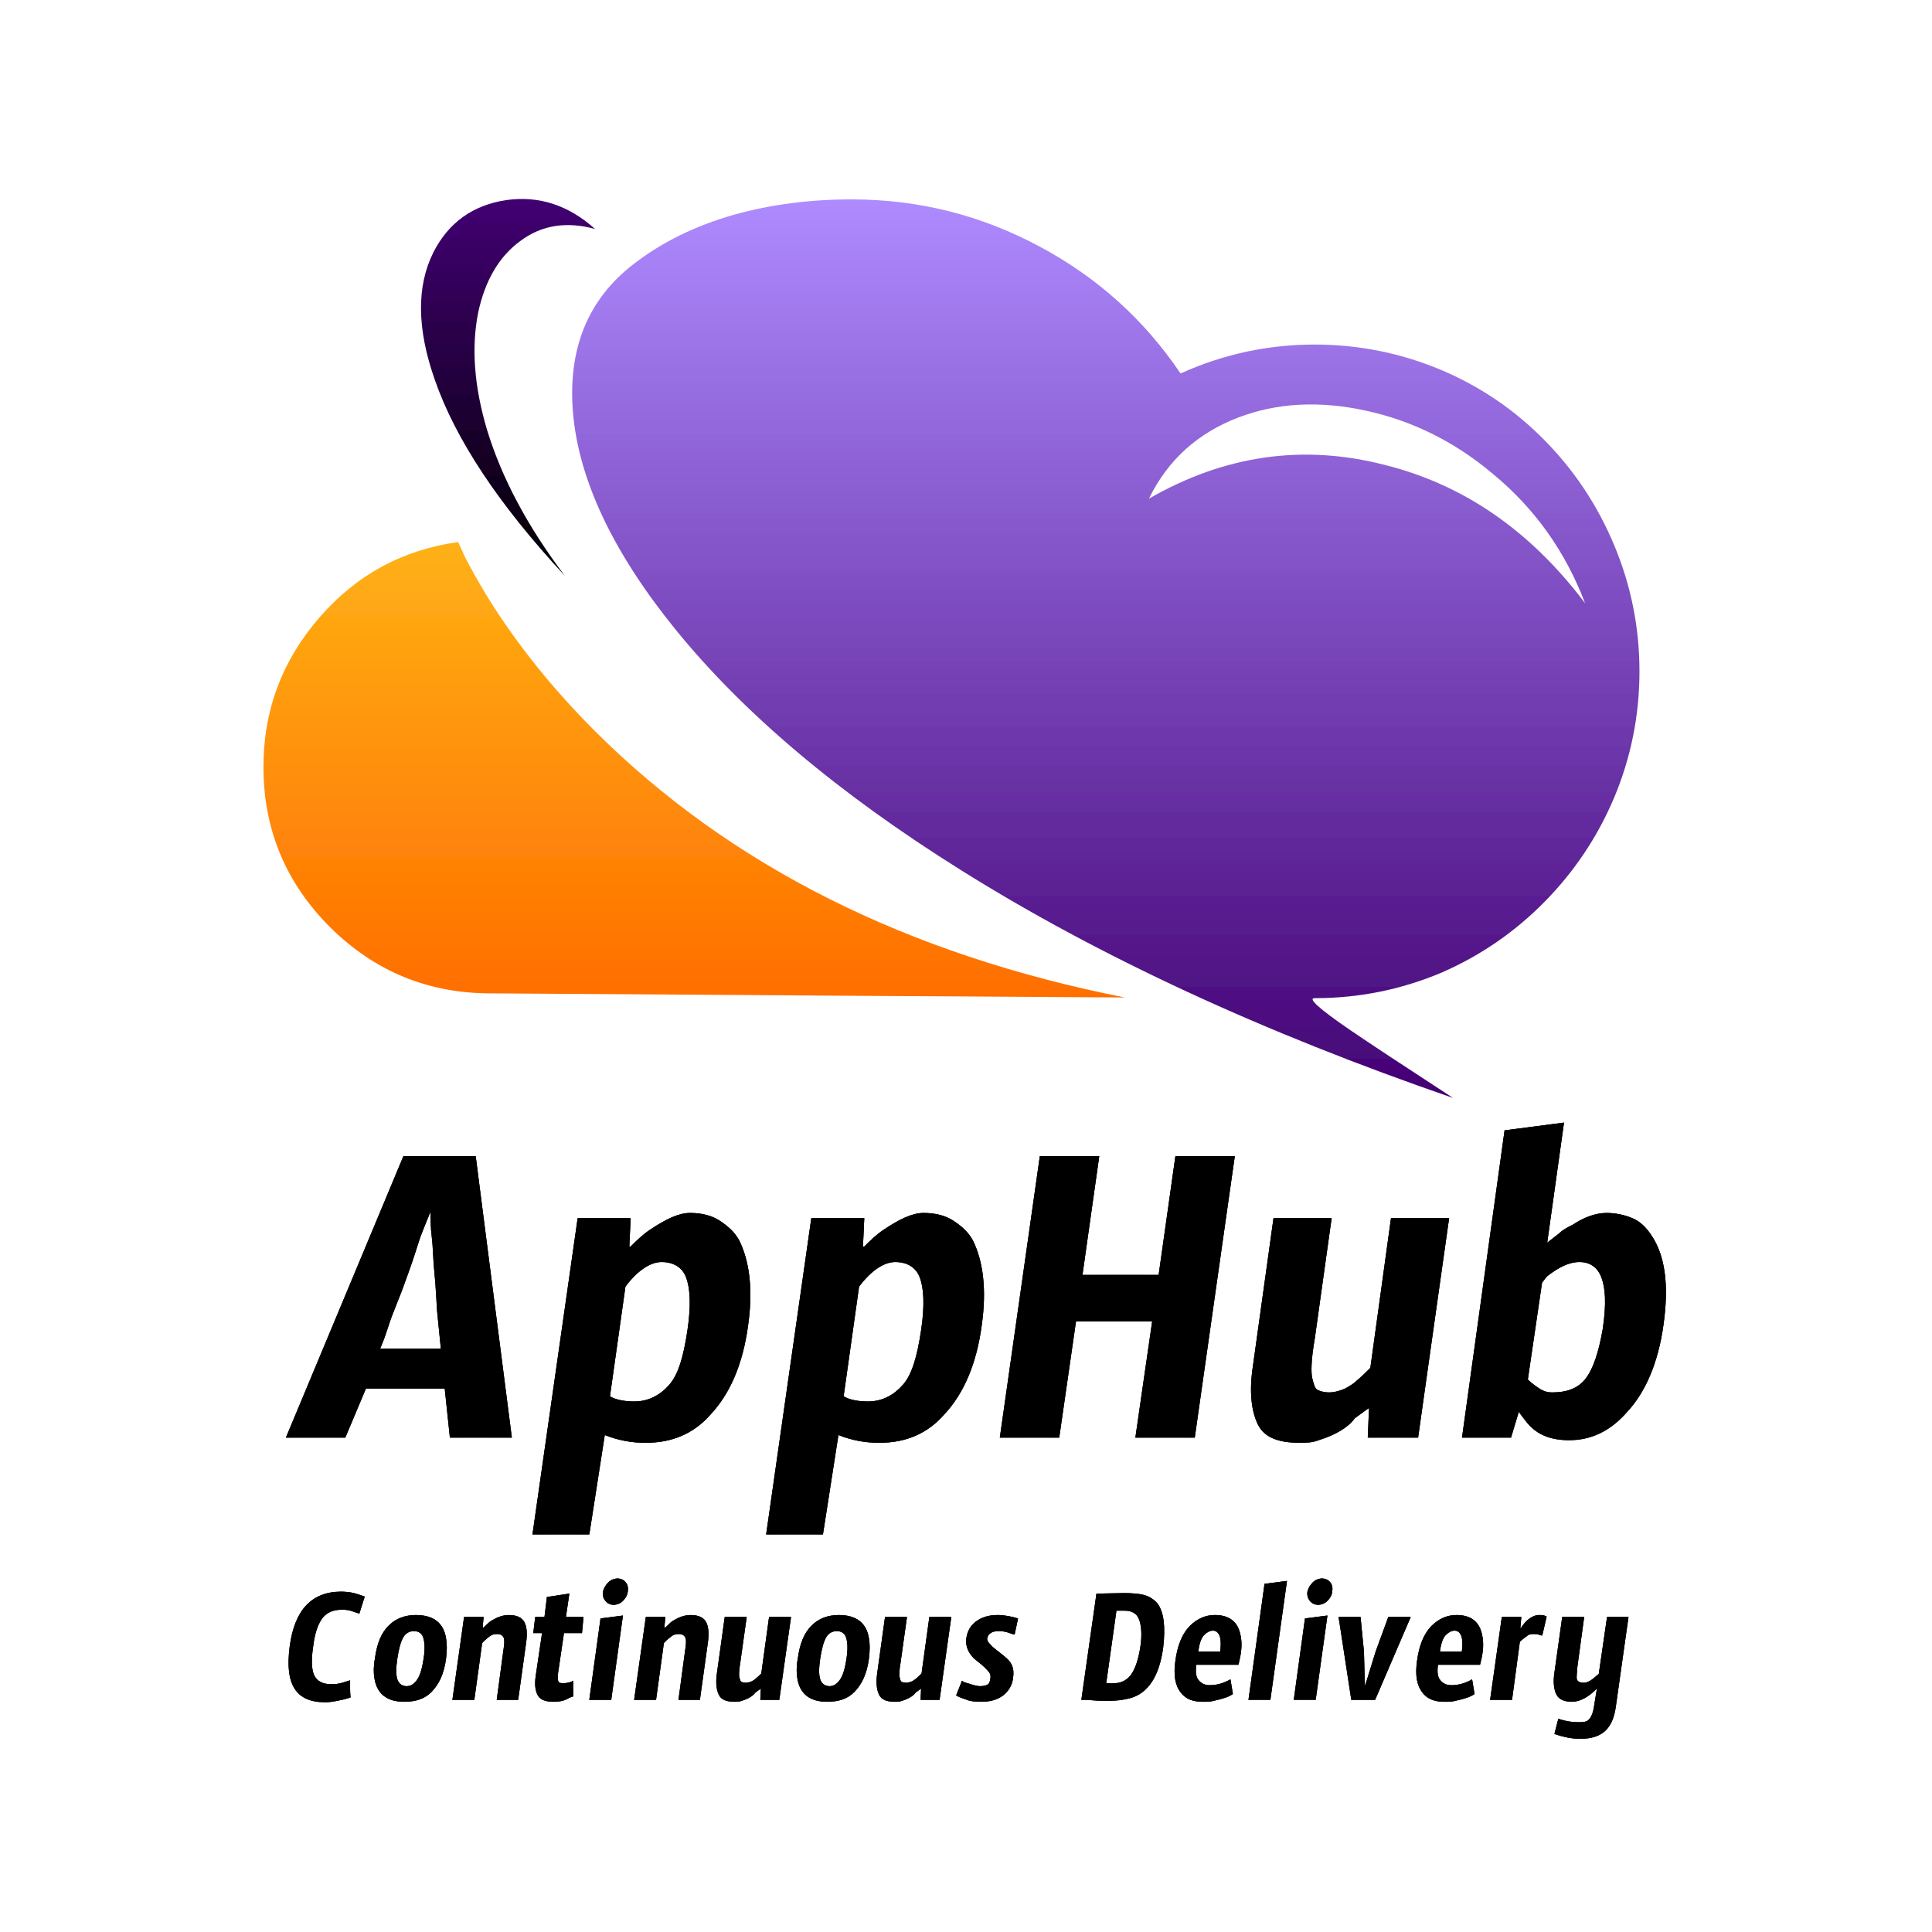
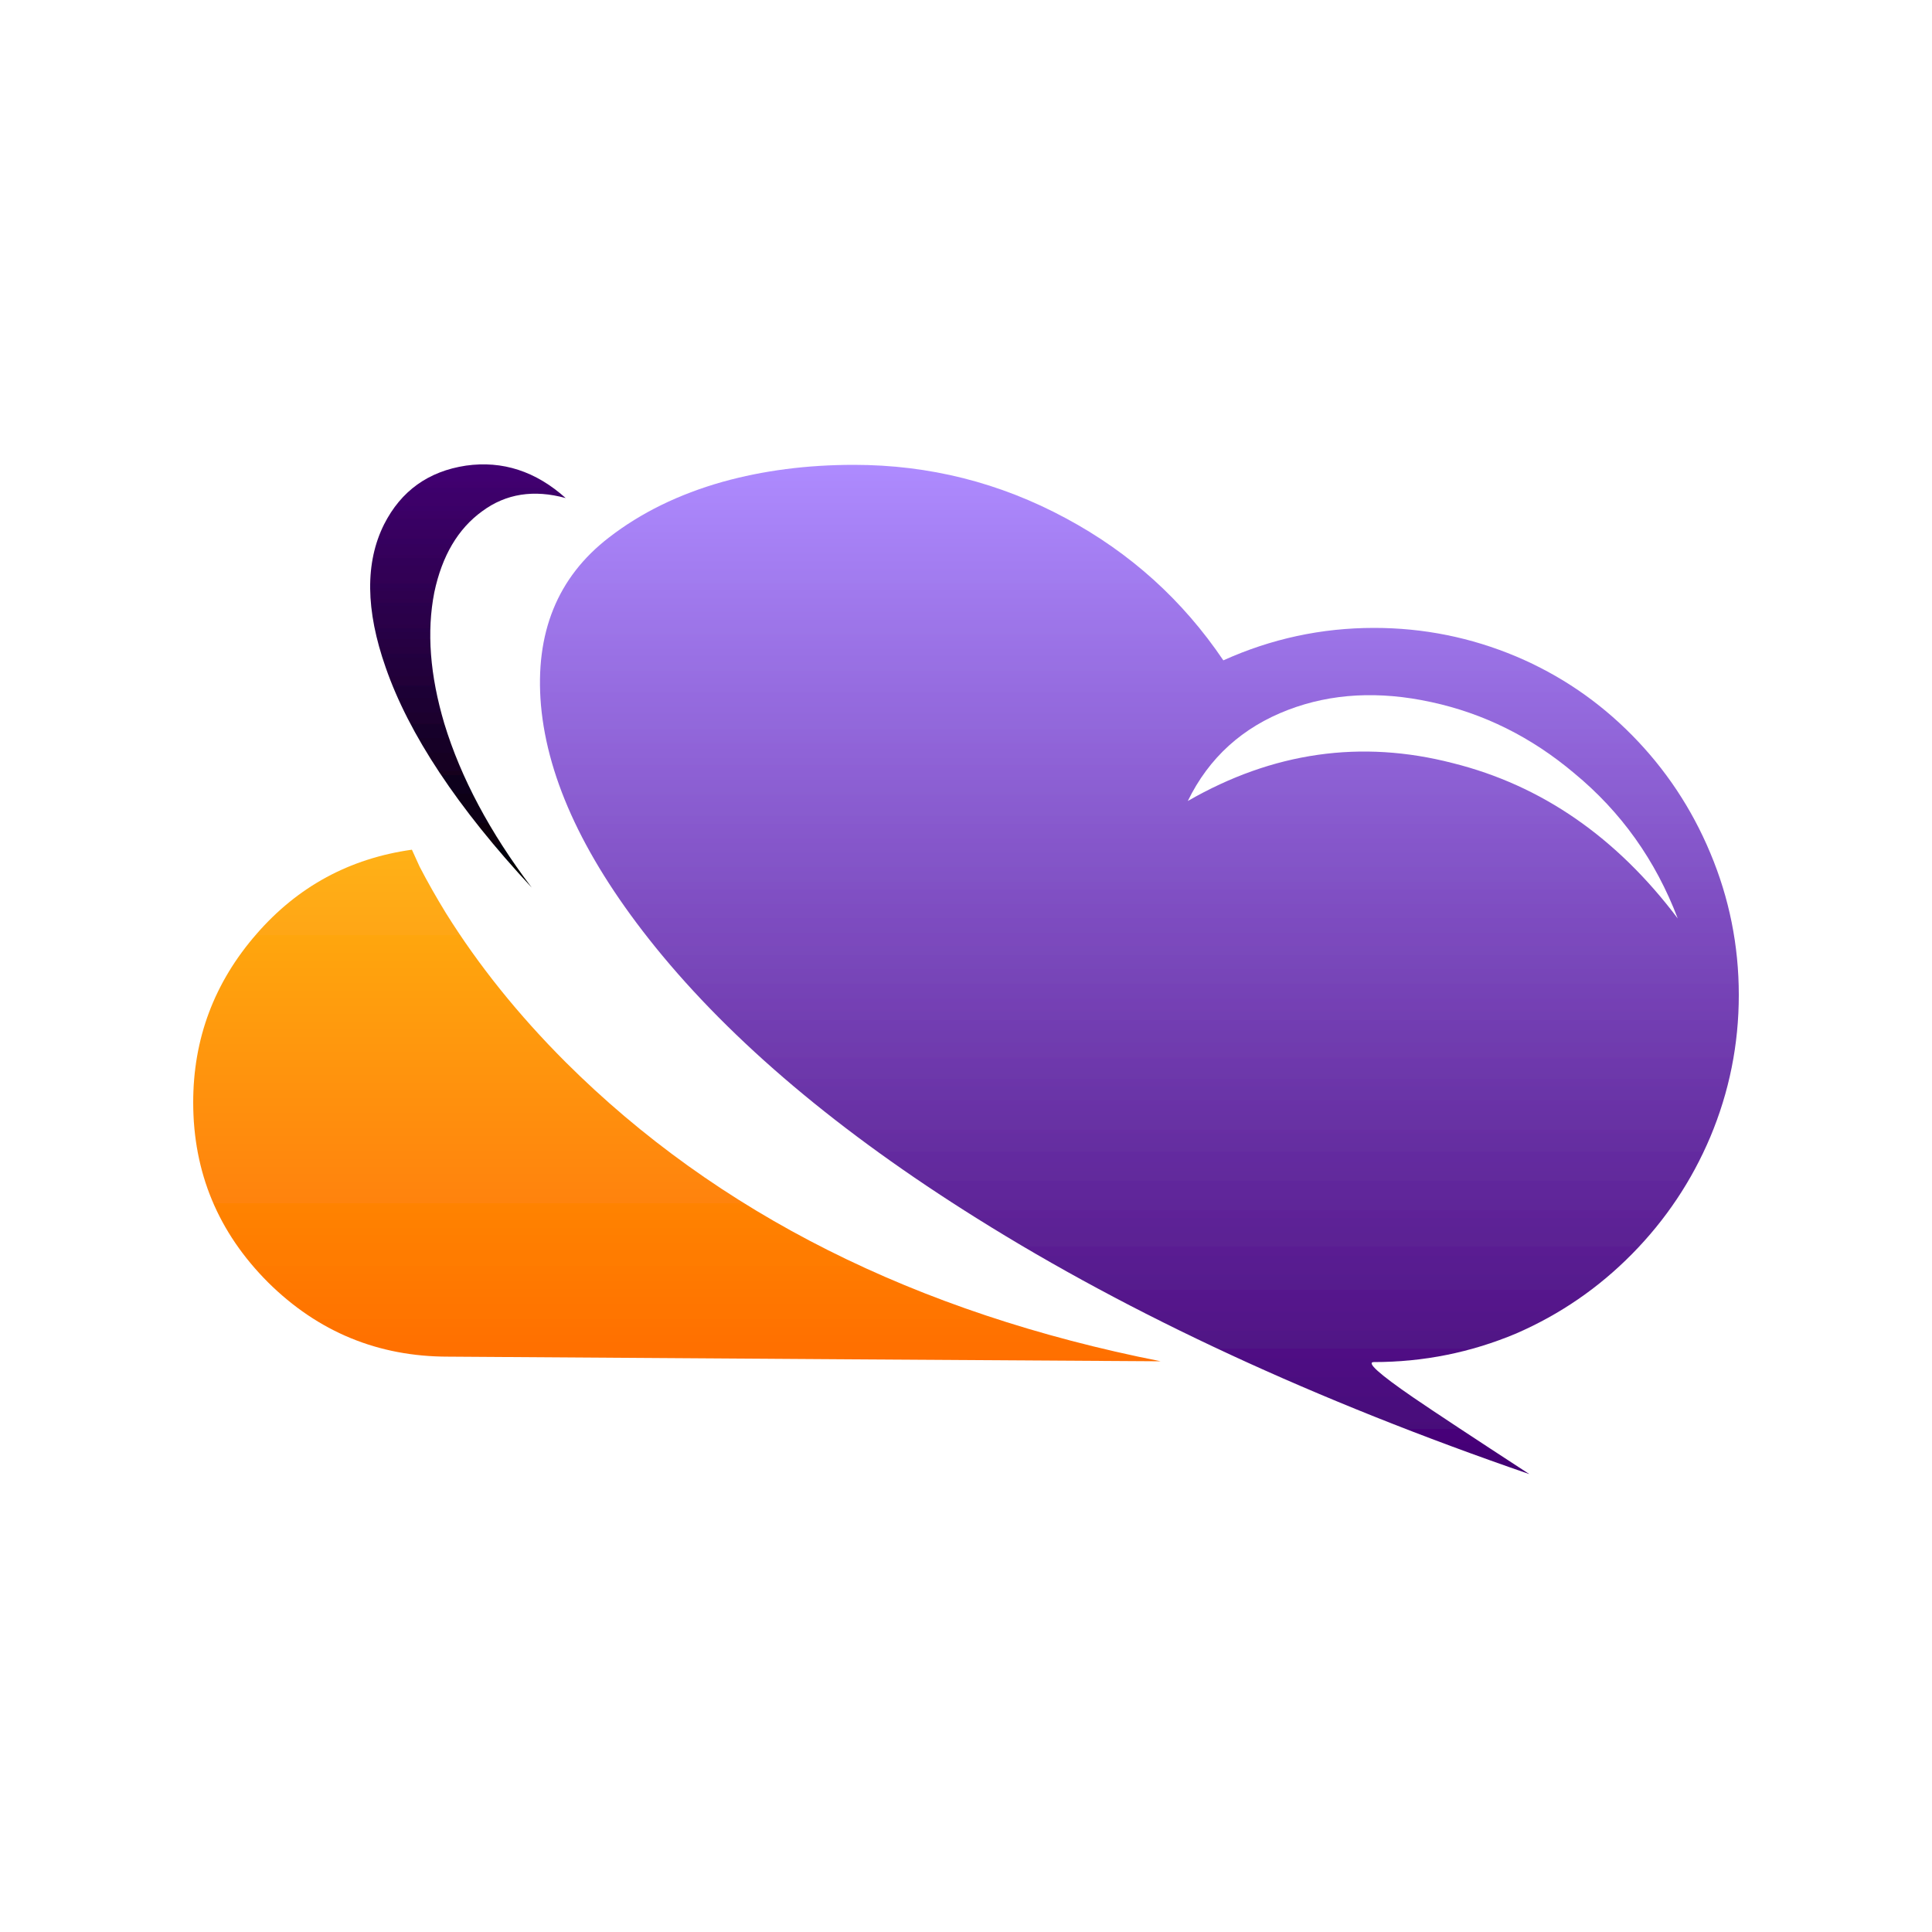
<svg xmlns="http://www.w3.org/2000/svg" width="300" height="300">
  <defs>
    <linearGradient x1="0" y1="0" x2="0" y2="1" id="a">
      <stop offset="0" stop-color="#fff" />
    </linearGradient>
  </defs>
  <rect width="100%" height="100%" fill="url(#a)" />
  <g>
-     <g transform="matrix(2.2257 0 0 2.2257 -52.572 -26.622)">
+     <g transform="matrix(2.5 0 0 2.5 -75 7.5)">
      <defs>
        <filter x="-50%" y="-50%" width="200%" height="200%" id="b">
          <feMerge>
            <feMergeNode in="SourceGraphic" />
          </feMerge>
        </filter>
      </defs>
      <g filter="url(#b)" transform="matrix(.96 0 0 .96 42 25.44)">
        <defs>
          <linearGradient x1="0" y1="0" x2="0" y2="1" id="c" gradientTransform="rotate(-180 .5 .5)">
            <stop offset="0" stop-color="#420073" />
            <stop offset="1" stop-color="#AE8BFF" />
          </linearGradient>
        </defs>
        <path fill="url(#c)" d="M93.1 17.95q-3.25-3.3-7.5-5.1Q81.2 11 76.4 11q-5.1 0-9.75 2.1-3.95-5.85-10.2-9.2Q50.05.45 42.75.45q-4.55 0-8.5 1.1-4.25 1.2-7.35 3.6Q21.9 9 22.5 16q.65 7.3 7.4 15.65 7.45 9.2 20.8 17.55 15 9.4 35.75 16.55-5.45-3.55-7.5-4.95-3.35-2.3-2.55-2.3 4.8 0 9.2-1.85 4.25-1.85 7.5-5.15 3.25-3.3 5.05-7.55 1.85-4.4 1.85-9.2 0-4.8-1.85-9.2-1.8-4.3-5.05-7.6z" />
        <defs>
          <linearGradient x1="0" y1="0" x2="0" y2="1" id="d" gradientTransform="rotate(-180 .5 .5)">
            <stop offset="0" stop-color="#FF6E00" />
            <stop offset="1" stop-color="#FFB115" />
          </linearGradient>
        </defs>
        <path fill="url(#d)" d="M4.1 30.8Q0 35.5 0 41.7q0 6.8 4.85 11.65 4.85 4.8 11.65 4.8 29.2.2 46.1.3-23.8-4.7-38.5-19.35-4.6-4.6-7.75-9.65-.95-1.55-1.7-3l-.5-1.1Q8.1 26.2 4.1 30.8z" />
        <g>
          <defs>
            <linearGradient x1="0" y1="0" x2="0" y2="1" id="e" gradientTransform="rotate(-180 .5 .5)">
              <stop offset="0" />
              <stop offset="1" stop-color="#420073" />
            </linearGradient>
          </defs>
          <path fill="url(#e)" d="M12.35 4.3q-1.85 3.7.1 9.25 2.25 6.5 9.45 14.25-4.05-5.35-5.65-10.6-1.4-4.7-.65-8.5.75-3.55 3.1-5.25 2.3-1.7 5.4-.85Q21.2 0 17.65.5q-3.65.55-5.3 3.8z" />
        </g>
        <g>
          <defs>
            <linearGradient x1="0" y1="0" x2="0" y2="1" id="f" gradientTransform="rotate(-180 .5 .5)">
              <stop offset="0" stop-color="#FFF" />
              <stop offset="1" stop-color="#FFF" />
            </linearGradient>
          </defs>
          <path fill="url(#f)" d="M96.05 29.8q-2.15-5.65-6.7-9.4-4.15-3.5-9.25-4.6-5.05-1.1-9.25.5-4.45 1.7-6.5 5.9 8.25-4.75 17.15-2.45 8.6 2.15 14.55 10.05z" />
        </g>
      </g>
    </g>
-     <g transform="matrix(3.6083 0 0 3.6083 -4.313 207.796)">
-       <defs>
-         <linearGradient x1="0" y1="0" x2="0" y2="1" id="h">
-           <stop offset="0" />
-         </linearGradient>
-       </defs>
-       <defs>
-         <filter x="-50%" y="-50%" width="200%" height="200%" id="g">
-           <feFlood flood-color="#000" />
-           <feComposite operator="xor" in2="SourceGraphic" />
-           <feGaussianBlur stdDeviation="1" />
-           <feOffset dy="1" />
-           <feComponentTransfer>
-             <feFuncA type="linear" slope=".7" />
-           </feComponentTransfer>
-           <feComposite operator="in" in2="SourceGraphic" />
-           <feComposite in2="SourceGraphic" result="inner" />
-           <feMerge>
-             <feMergeNode in="SourceGraphic" />
-             <feMergeNode in="inner" />
-           </feMerge>
-         </filter>
-       </defs>
-       <path filter="url(#g)" fill="url(#h)" d="M19.722-5.444c-.11.277-.278.666-.444 1.11-.222.667-.222.723-.5 1.5-.278.778-.278.778-.611 1.612-.334.833-.278.889-.611 1.666h2.61L20-1.222s-.056-1.111-.111-1.611c-.056-.5-.056-1.056-.111-1.5-.056-.445-.056-.834-.056-1.111m-1.166-2.39h3.11l1.556 12.112h-2.666l-.223-2.111h-3.389l-.888 2.11H13.5l5.056-12.11m9.555 5.61L27.444 2.5c.278.167.667.222 1.056.222.611 0 1.111-.278 1.5-.722.389-.444.611-1.222.778-2.333.166-1.111.11-1.834-.056-2.278-.166-.445-.555-.667-1.055-.667-.5 0-1.056.39-1.556 1.056m-2.055-2.945h2.277l-.055 1.223h.055c.223-.223.5-.5.834-.723.666-.444 1.222-.722 1.722-.722s.944.111 1.278.333c.333.223.61.445.833.834.444.889.611 2.11.389 3.666-.222 1.667-.778 2.945-1.611 3.834C31.056 4.11 30.11 4.5 29 4.5a4.606 4.606 0 0 1-1.778-.333l-.666 4.277H24.11l1.945-13.61m12.11 2.944L37.5 2.5c.278.167.667.222 1.056.222.61 0 1.11-.278 1.5-.722.388-.444.61-1.222.777-2.333.167-1.111.111-1.834-.055-2.278-.167-.445-.556-.667-1.056-.667s-1.055.39-1.555 1.056M36.11-5.167h2.278l-.056 1.223h.056c.222-.223.5-.5.833-.723.667-.444 1.222-.722 1.722-.722s.945.111 1.278.333c.334.223.611.445.834.834.444.889.61 2.11.388 3.666-.222 1.667-.777 2.945-1.61 3.834-.723.833-1.667 1.222-2.778 1.222a4.606 4.606 0 0 1-1.778-.333l-.667 4.277h-2.444l1.944-13.61m16.5 9.444h-2.555l.722-5H47.5l-.722 5h-2.556l1.722-12.111H48.5l-.722 5.11h3.278l.722-5.11h2.555l-1.722 12.11m9.611 0h-2.166L60.11 3l-.611.444c-.278.39-.833.723-1.556.945-.277.111-.555.111-.833.111-.889 0-1.5-.222-1.778-.778-.277-.555-.389-1.389-.222-2.5L56-5.167h2.5L57.778 0c-.167.944-.167 1.5-.111 1.722.055.222.11.445.222.5.111.056.278.111.5.111.222 0 .389-.055.555-.11.167-.056.334-.167.5-.279.334-.277.556-.5.723-.666l.889-6.445h2.5l-1.334 9.445m5.556-6.945c-.111.111-.167.223-.222.278l-.612 4.167c.167.166.334.278.5.389a.939.939 0 0 0 .556.166c.611 0 1.111-.166 1.444-.61.334-.445.556-1.167.723-2.112.166-1.111.11-1.778-.056-2.222-.167-.445-.5-.667-.944-.667-.445 0-.89.222-1.39.611m-1.833-6.277l2.556-.334-.722 5.167.5-.389c.166-.167.389-.278.61-.389.5-.333 1-.5 1.445-.5.445 0 .89.111 1.223.278.333.167.61.5.833.889.5.889.611 2.11.389 3.666-.222 1.612-.778 2.89-1.556 3.723-.722.833-1.555 1.222-2.5 1.222-.778 0-1.389-.222-1.833-.778-.167-.222-.222-.278-.333-.444l-.334 1.11h-2.11l1.832-13.221" />
-     </g>
-     <g transform="matrix(1.36172 0 0 1.36172 25.993 258.123)">
-       <defs>
-         <linearGradient x1="0" y1="0" x2="0" y2="1" id="j">
-           <stop offset="0" />
-         </linearGradient>
-       </defs>
-       <defs>
-         <filter x="-50%" y="-50%" width="200%" height="200%" id="i">
-           <feFlood flood-color="#000" />
-           <feComposite operator="xor" in2="SourceGraphic" />
-           <feGaussianBlur stdDeviation="1" />
-           <feOffset dy="1" />
-           <feComponentTransfer>
-             <feFuncA type="linear" slope=".7" />
-           </feComponentTransfer>
-           <feComposite operator="in" in2="SourceGraphic" />
-           <feComposite in2="SourceGraphic" result="inner" />
-           <feMerge>
-             <feMergeNode in="SourceGraphic" />
-             <feMergeNode in="inner" />
-           </feMerge>
-         </filter>
-       </defs>
-       <path filter="url(#i)" fill="url(#j)" d="M16.611-1.722c-.222 1.5-.167 2.5.111 3.166.334.723 1 1.056 2 1.056.445 0 .834-.056 1.222-.167.39-.11.667-.222.89-.277V3s0 .667.055 1c-.445.167-.945.278-1.5.389-.556.111-1 .167-1.389.167-1.667 0-2.833-.5-3.5-1.556-.667-1.056-.833-2.611-.556-4.778.278-2.166.945-3.722 1.89-4.722.944-1 2.277-1.556 3.944-1.556.555 0 1.055.056 1.5.167.444.111.722.222.889.278.166.055.277.111.333.111l-.611 1.944c-.222-.055-.5-.166-.833-.277A3.582 3.582 0 0 0 19.944-6c-1.055 0-1.833.333-2.333 1.056-.5.722-.833 1.777-1 3.222M28.5 1.944c.333-.5.556-1.277.722-2.388.167-1.112.111-1.89-.055-2.39-.167-.5-.556-.722-1.056-.722s-.944.223-1.222.723-.5 1.277-.667 2.389c-.166 1.11-.166 1.888 0 2.388.167.5.556.778 1.056.778s.889-.278 1.222-.778m3.278-4.666c.11.61.11 1.389 0 2.278-.111.888-.334 1.666-.611 2.277A5.464 5.464 0 0 1 30.11 3.39C29.333 4.167 28.333 4.5 27 4.5c-1.944 0-3.111-.889-3.389-2.667-.111-.61-.111-1.389.056-2.277.222-1.667.722-2.945 1.61-3.778.779-.778 1.834-1.167 3.056-1.167 2 0 3.167.889 3.445 2.667m2.055-2.445h2.223l-.112 1.223H36c.111-.056.222-.167.389-.334.167-.166.333-.333.611-.5.667-.389 1.278-.61 1.944-.61.89 0 1.5.277 1.778.832.278.556.334 1.334.167 2.445L40 4.278h-2.444l.777-5.778c.111-.667.111-1.111 0-1.333-.11-.223-.333-.39-.722-.39-.333 0-.611.056-.889.279-.5.388-.778.666-.833.777L35 4.278h-2.5l1.333-9.445m13.611 0l-.166 1.834h-2.056l-.666 4.5c-.056.389-.056.722 0 .944.055.222.277.278.555.278s.556-.056.778-.111c.222-.056.333-.167.389-.167V3.89c-.056 0-.167.055-.334.111-.166.056-.277.167-.444.222-.444.222-.944.278-1.5.278-.833 0-1.444-.222-1.722-.667C42 3.39 41.833 2.667 42 1.556l.722-4.89h-1l.222-1.833H43l.278-2.277 2.555-.39-.389 2.667h2m4.834-3.944c.222.278.278.611.222 1.055-.056.445-.278.778-.556 1.056a1.518 1.518 0 0 1-1.055.444c-.389 0-.722-.166-.945-.444-.222-.278-.333-.611-.277-1.056.11-.444.333-.777.61-1.055a1.518 1.518 0 0 1 1.056-.445c.39 0 .723.167.945.445M50.61 4.278h-2.5L49.39-5l2.555-.333-1.333 9.61m3.945-9.444h2.222l-.111 1.223h.055c.111-.056.222-.167.39-.334.166-.166.332-.333.61-.5.667-.389 1.278-.61 1.945-.61.889 0 1.5.277 1.777.832.278.556.334 1.334.167 2.445l-.889 6.389h-2.444l.778-5.778c.11-.667.11-1.111 0-1.333-.112-.223-.334-.39-.723-.39-.333 0-.61.056-.889.279-.5.388-.777.666-.833.777l-.889 6.445h-2.5l1.334-9.445m15.222 9.445H67.61L67.667 3l-.611.444c-.278.39-.834.723-1.556.945-.278.111-.556.111-.833.111-.89 0-1.5-.222-1.778-.778-.278-.555-.389-1.389-.222-2.5l.889-6.389h2.5L65.333 0c-.166.944-.166 1.5-.11 1.722.055.222.11.445.221.5.112.056.278.111.5.111.223 0 .39-.055.556-.11.167-.056.333-.167.5-.279.333-.277.556-.5.722-.666l.89-6.445h2.5l-1.334 9.445m6.944-2.334c.334-.5.556-1.277.722-2.388.167-1.112.112-1.89-.055-2.39-.167-.5-.556-.722-1.056-.722s-.944.223-1.222.723-.5 1.277-.667 2.389c-.166 1.11-.166 1.888 0 2.388.167.5.556.778 1.056.778s.889-.278 1.222-.778M80-2.722c.111.61.111 1.389 0 2.278-.111.888-.333 1.666-.611 2.277a5.464 5.464 0 0 1-1.056 1.556c-.777.778-1.777 1.111-3.11 1.111-1.945 0-3.112-.889-3.39-2.667-.11-.61-.11-1.389.056-2.277.222-1.667.722-2.945 1.611-3.778.778-.778 1.833-1.167 3.056-1.167 2 0 3.166.889 3.444 2.667m8.056 7h-2.167L85.944 3l-.61.444c-.278.39-.834.723-1.556.945-.278.111-.556.111-.834.111-.888 0-1.5-.222-1.777-.778-.278-.555-.39-1.389-.223-2.5l.89-6.389h2.5L83.61 0c-.167.944-.167 1.5-.111 1.722.056.222.111.445.222.5.111.056.278.111.5.111.222 0 .39-.055.556-.11.166-.056.333-.167.5-.279.333-.277.555-.5.722-.666l.889-6.445h2.5l-1.333 9.445M90.61 2.11c.056 0 .111.111.278.167.167.055.333.11.555.166.5.167.89.278 1.223.278.333 0 .61-.055.833-.166.222-.112.278-.334.333-.612.056-.277.056-.555-.11-.777-.167-.223-.334-.39-.556-.611-.223-.223-.445-.39-.723-.612-.277-.222-.5-.388-.722-.666-.5-.611-.722-1.278-.61-2.056.11-.778.5-1.444 1.11-1.889.611-.444 1.39-.722 2.445-.722.777 0 1.61.167 2.333.389l-.389 1.833c-.167 0-.389-.11-.722-.222a3.582 3.582 0 0 0-1.111-.167c-.722 0-1.167.278-1.278.778-.056.222.056.445.222.611.167.167.334.39.556.556l.778.611s.555.444.777.667c.556.555.723 1.222.611 2-.055.777-.388 1.444-1 2-.666.555-1.5.833-2.61.833-.723 0-1.278-.056-1.667-.222-.667-.222-1.056-.39-1.223-.5l.667-1.667m17.333.278c.834 0 1.556-.389 2-1.056.445-.666.778-1.666 1-3.055.223-1.445.112-2.556-.166-3.222-.278-.667-.834-.945-1.667-.945h-.444-.445l-1.166 8.278h.888m-2-10.222l3.167-.056c.833 0 1.667.056 2.278.222.611.167 1.111.5 1.5.945.722.944.944 2.61.667 5-.445 3.333-1.723 5.278-3.834 5.833a9.357 9.357 0 0 1-2.222.278c-.778 0-1.444 0-2-.056-.556-.055-1-.055-1.278-.055l1.722-12.111m14 4.722c-.166-.333-.388-.5-.722-.5-.333 0-.666.167-1 .5-.333.333-.555 1-.666 1.889h2.5c.11-.89.055-1.556-.112-1.89m-1.055 5.723c.778 0 1.555-.222 2.333-.667l.278 1.667c-.444.333-1.167.556-2.167.778-.389.111-.777.111-1.277.111-.5 0-.945-.056-1.39-.222a2.367 2.367 0 0 1-1.11-.834c-.667-.833-.834-2.055-.612-3.61.223-1.667.723-3 1.612-3.945.833-.833 1.777-1.278 2.888-1.278 1.667 0 2.667.778 2.945 2.389.167.833.111 1.778-.167 2.889-.055.222-.055.333-.11.389h-4.779c-.11.833-.055 1.389.278 1.778.333.388.722.555 1.278.555m6.889 1.667h-2.5l1.833-13.222 2.556-.334-1.89 13.556m6.834-13.39c.222.279.278.612.222 1.056-.055.445-.277.778-.555 1.056a1.518 1.518 0 0 1-1.056.444c-.389 0-.722-.166-.944-.444-.222-.278-.334-.611-.278-1.056.111-.444.333-.777.611-1.055a1.518 1.518 0 0 1 1.056-.445c.389 0 .722.167.944.445m-1.667 13.389h-2.5L129.722-5l2.556-.333-1.334 9.61m4.056 0l-1.444-9.444h2.5l.388 3.945.112 3.944 1.222-3.944 1.444-3.945h2.556l-4.056 9.445H135m12.5-7.39c-.167-.332-.389-.5-.722-.5-.334 0-.667.168-1 .5-.334.334-.556 1-.667 1.89h2.5c.111-.89.056-1.556-.111-1.89m-1.056 5.723c.778 0 1.556-.222 2.334-.667l.278 1.667c-.445.333-1.167.556-2.167.778-.389.111-.778.111-1.278.111s-.944-.056-1.389-.222a2.367 2.367 0 0 1-1.11-.834c-.668-.833-.834-2.055-.612-3.61.222-1.667.722-3 1.611-3.945.833-.833 1.778-1.278 2.889-1.278 1.667 0 2.667.778 2.944 2.389.167.833.112 1.778-.166 2.889-.056.222-.056.333-.111.389h-4.778c-.111.833-.056 1.389.278 1.778.333.388.722.555 1.277.555m6.89 1.667h-2.5l1.333-9.445h2.222l-.111 1.278h.055c.278-.444.611-.833 1-1.111.39-.278.778-.389 1.056-.389s.5 0 .611.056c.111.055.167.055.278.11l-.5 2.167c-.111 0-.278-.055-.445-.11-.166-.056-.333-.056-.555-.056-.222 0-.445 0-.667.166-.222.167-.555.39-.889.723l-.889 6.61m5.278 2.167a7.085 7.085 0 0 0 2.333.39c.556 0 .89-.056 1.056-.223.333-.278.556-.778.667-1.5L163 3.056h-.056C162 4 161.056 4.5 160.167 4.5c-.89 0-1.5-.278-1.778-.833-.278-.556-.389-1.39-.222-2.5l.889-6.334h2.5l-.778 5.723c-.056.722-.111 1.222-.056 1.388.111.278.39.39.778.39.444 0 .889-.278 1.444-.778.112-.112.223-.167.278-.223l.945-6.5h2.444l-1.444 10.223c-.167 1.222-.556 2.166-1.223 2.777-.666.611-1.61.89-2.833.89-.889 0-1.833-.167-2.944-.556l.444-1.723" />
-     </g>
  </g>
</svg>
